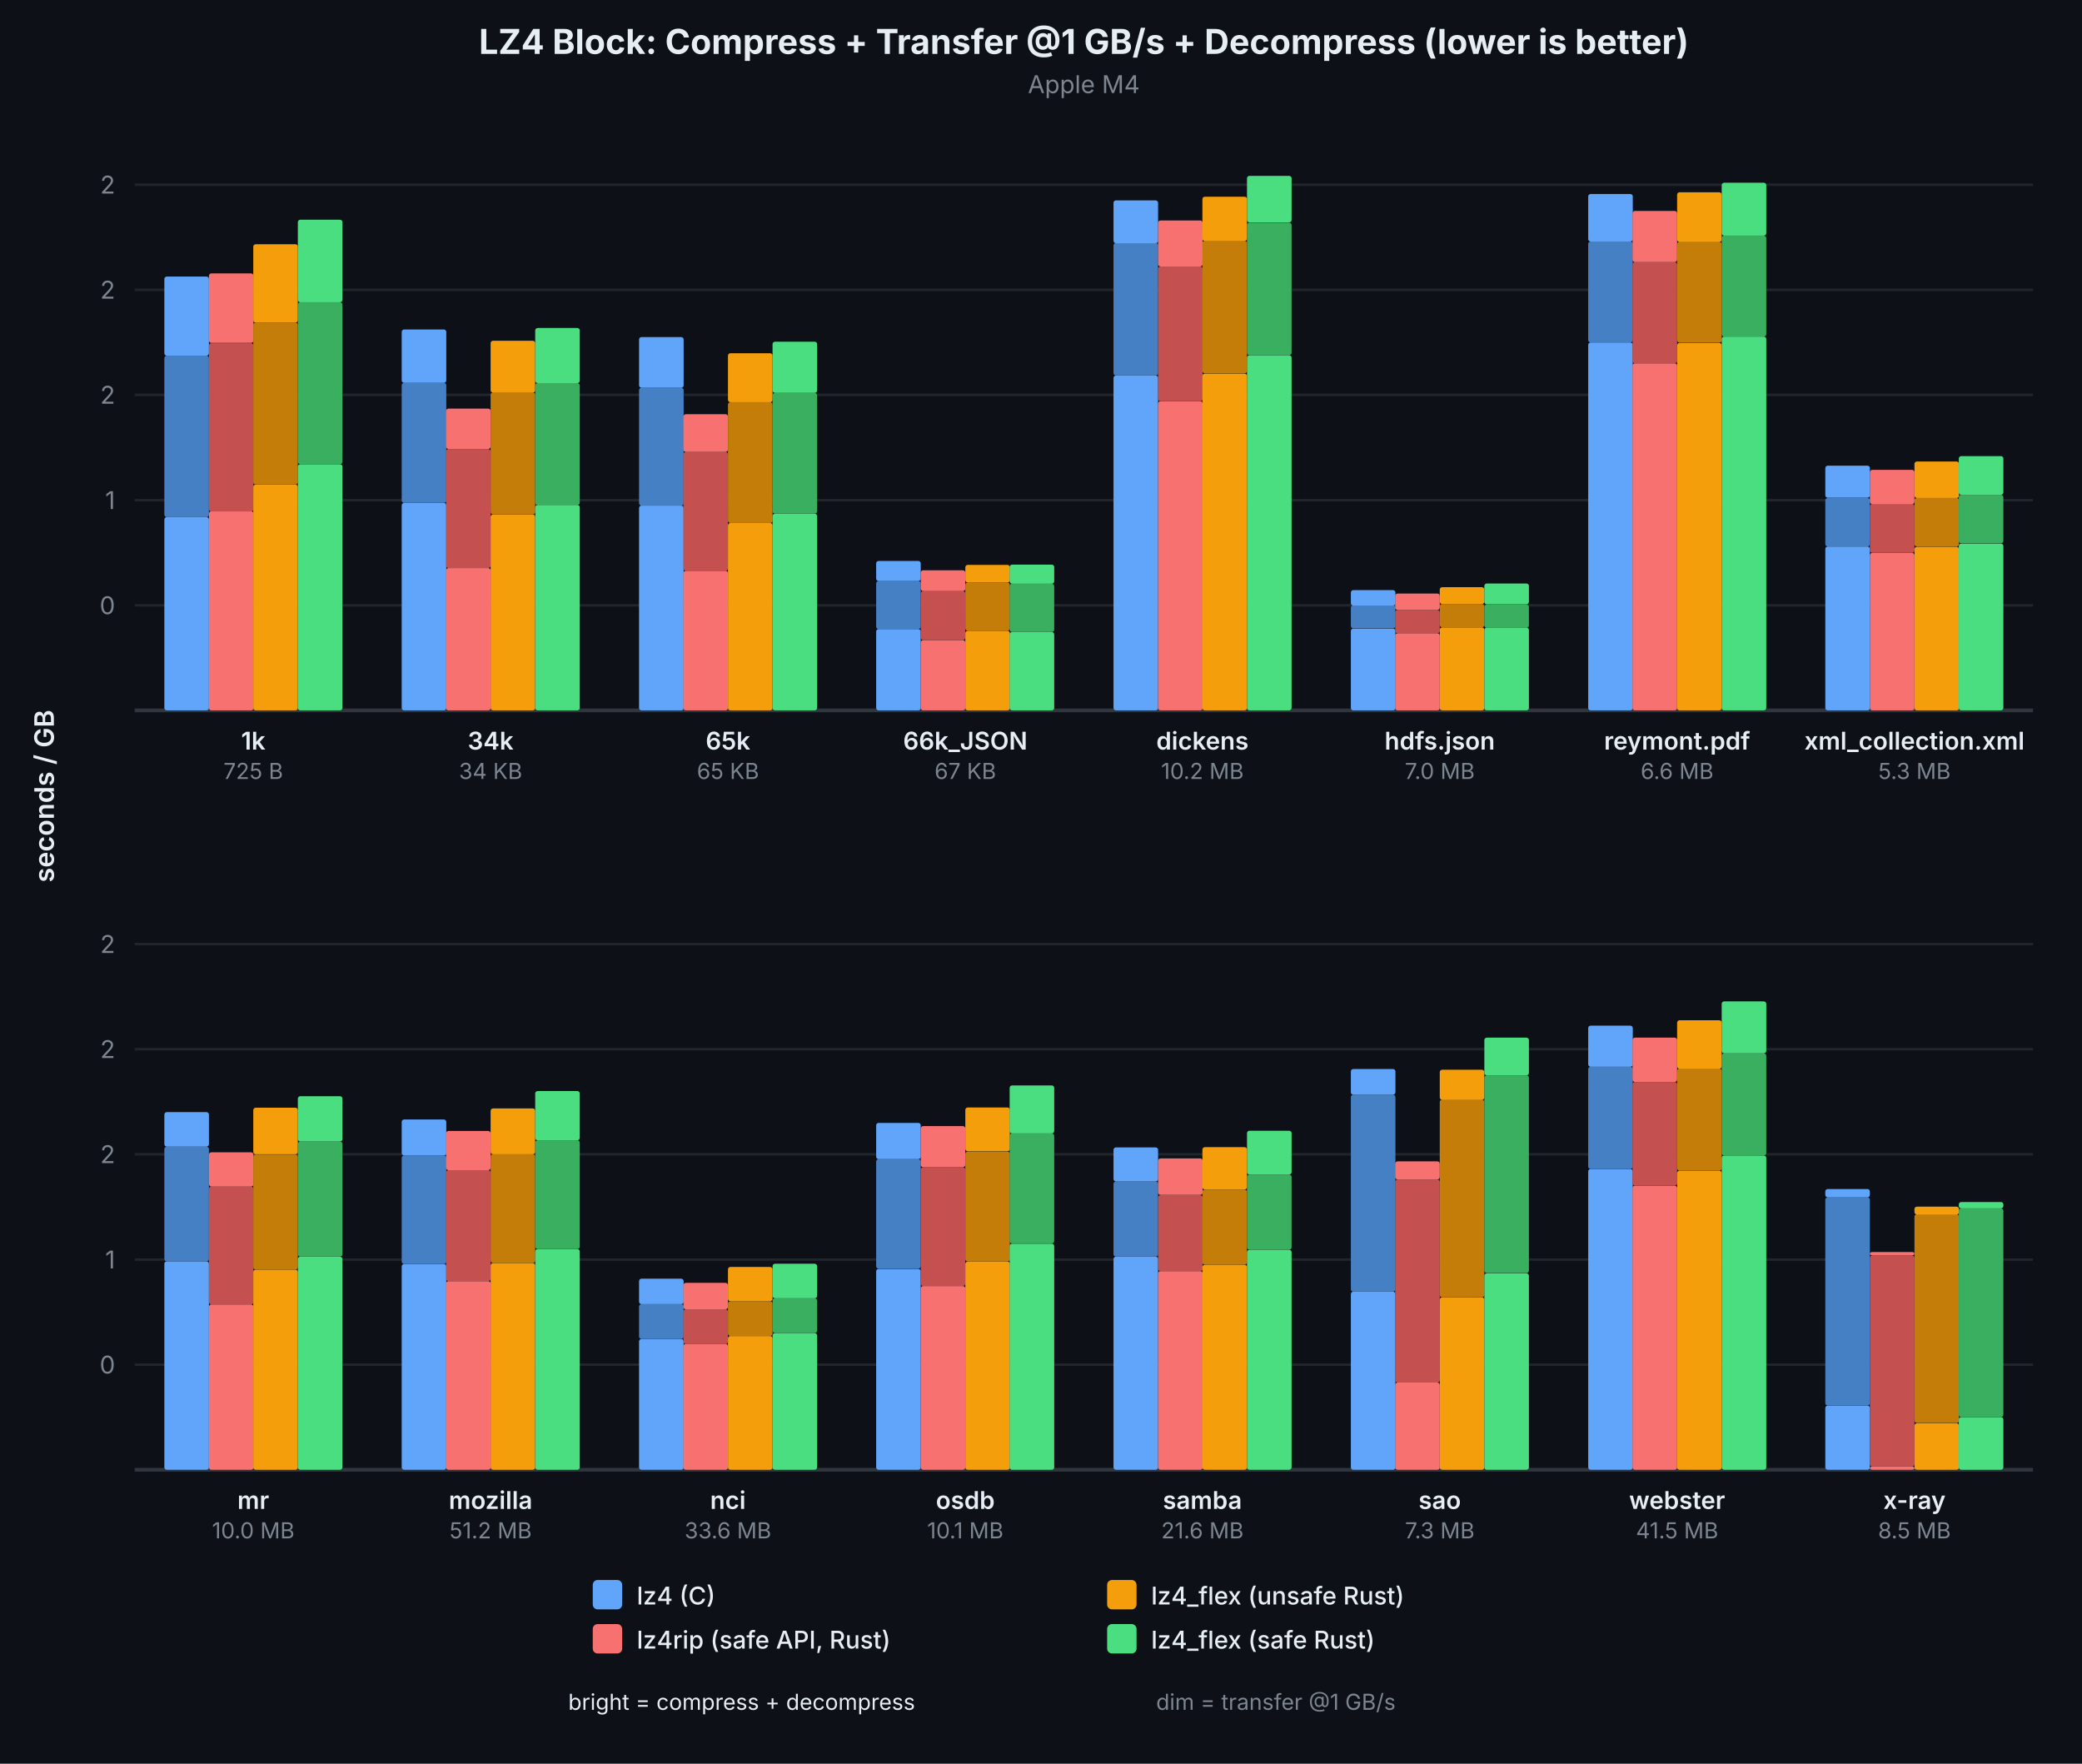
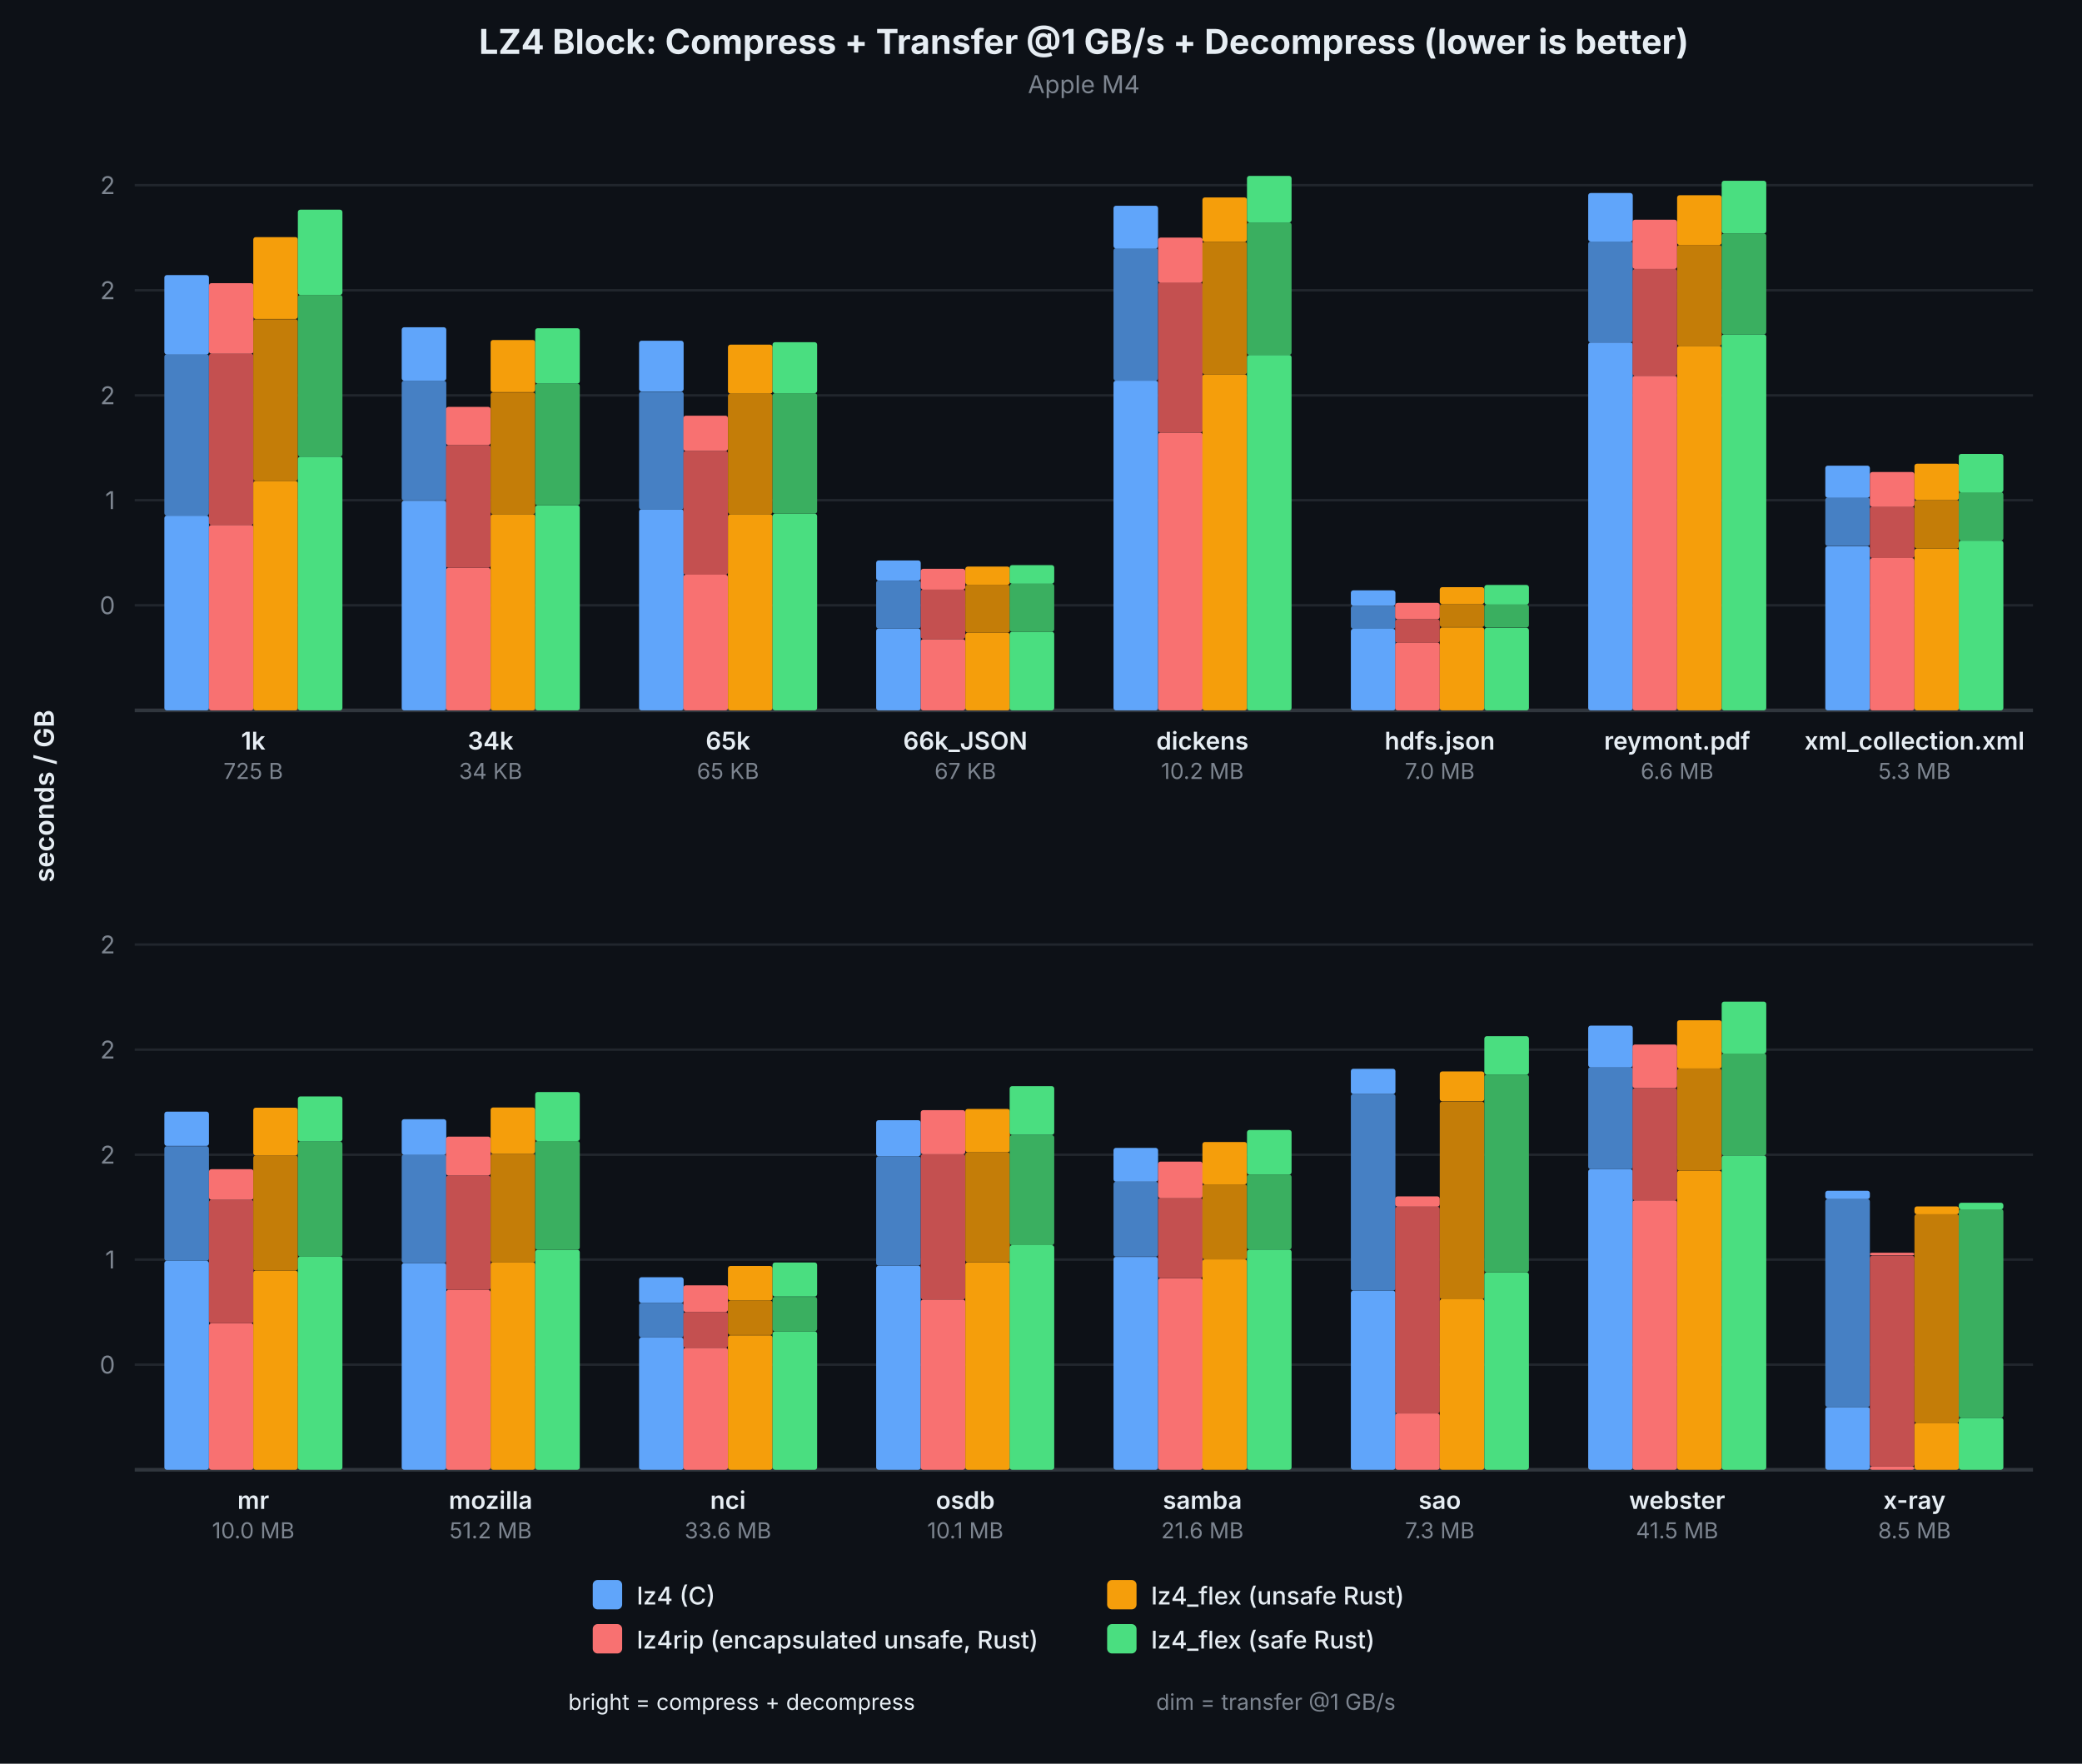
<svg xmlns="http://www.w3.org/2000/svg" viewBox="0 0 850 720" font-family="system-ui, -apple-system, sans-serif">
  <rect width="850" height="720" fill="#0d1117" />
  <text x="442.5" y="22" text-anchor="middle" fill="#e6edf3" font-size="14" font-weight="700">LZ4 Block: Compress + Transfer @1 GB/s + Decompress (lower is better)</text>
  <text x="442.5" y="38" text-anchor="middle" fill="#7d8590" font-size="10">Apple M4</text>
  <line x1="55" y1="247.1" x2="830" y2="247.1" stroke="#21262d" stroke-width="1" />
  <text x="47" y="247.1" text-anchor="end" dominant-baseline="middle" fill="#7d8590" font-size="10">0</text>
  <line x1="55" y1="204.2" x2="830" y2="204.2" stroke="#21262d" stroke-width="1" />
  <text x="47" y="204.2" text-anchor="end" dominant-baseline="middle" fill="#7d8590" font-size="10">1</text>
-   <line x1="55" y1="161.2" x2="830" y2="161.2" stroke="#21262d" stroke-width="1" />
-   <text x="47" y="161.2" text-anchor="end" dominant-baseline="middle" fill="#7d8590" font-size="10">2</text>
-   <line x1="55" y1="118.3" x2="830" y2="118.3" stroke="#21262d" stroke-width="1" />
-   <text x="47" y="118.3" text-anchor="end" dominant-baseline="middle" fill="#7d8590" font-size="10">2</text>
-   <line x1="55" y1="75.4" x2="830" y2="75.4" stroke="#21262d" stroke-width="1" />
-   <text x="47" y="75.4" text-anchor="end" dominant-baseline="middle" fill="#7d8590" font-size="10">2</text>
+   <line x1="55" y1="161.4" x2="830" y2="161.4" stroke="#21262d" stroke-width="1" />
+   <text x="47" y="161.4" text-anchor="end" dominant-baseline="middle" fill="#7d8590" font-size="10">2</text>
+   <line x1="55" y1="118.5" x2="830" y2="118.5" stroke="#21262d" stroke-width="1" />
+   <text x="47" y="118.5" text-anchor="end" dominant-baseline="middle" fill="#7d8590" font-size="10">2</text>
+   <line x1="55" y1="75.6" x2="830" y2="75.6" stroke="#21262d" stroke-width="1" />
+   <text x="47" y="75.6" text-anchor="end" dominant-baseline="middle" fill="#7d8590" font-size="10">2</text>
  <line x1="55" y1="290" x2="830" y2="290" stroke="#30363d" stroke-width="1.5" />
  <text x="22" y="325.0" text-anchor="middle" fill="#e6edf3" font-size="11" font-weight="600" transform="rotate(-90,22,325.0)">seconds / GB</text>
-   <rect x="67.1" y="211.1" width="18.2" height="78.9" fill="#60a5fa" rx="1" />
-   <rect x="67.1" y="145.2" width="18.2" height="65.9" fill="#4680c4" rx="1" />
-   <rect x="67.1" y="112.9" width="18.2" height="32.3" fill="#60a5fa" rx="1" />
-   <rect x="85.3" y="208.7" width="18.2" height="81.3" fill="#f87171" rx="1" />
-   <rect x="85.3" y="140.1" width="18.2" height="68.7" fill="#c45050" rx="1" />
-   <rect x="85.3" y="111.6" width="18.2" height="28.4" fill="#f87171" rx="1" />
-   <rect x="103.4" y="197.8" width="18.2" height="92.2" fill="#f59e0b" rx="1" />
-   <rect x="103.4" y="131.7" width="18.2" height="66.1" fill="#c47d08" rx="1" />
-   <rect x="103.4" y="99.7" width="18.2" height="32.0" fill="#f59e0b" rx="1" />
-   <rect x="121.6" y="189.5" width="18.2" height="100.5" fill="#4ade80" rx="1" />
-   <rect x="121.6" y="123.4" width="18.2" height="66.1" fill="#3aaf60" rx="1" />
-   <rect x="121.6" y="89.7" width="18.2" height="33.7" fill="#4ade80" rx="1" />
+   <rect x="67.1" y="210.5" width="18.2" height="79.5" fill="#60a5fa" rx="1" />
+   <rect x="67.1" y="144.6" width="18.2" height="65.9" fill="#4680c4" rx="1" />
+   <rect x="67.1" y="112.3" width="18.2" height="32.4" fill="#60a5fa" rx="1" />
+   <rect x="85.3" y="214.3" width="18.2" height="75.7" fill="#f87171" rx="1" />
+   <rect x="85.3" y="144.4" width="18.2" height="69.9" fill="#c45050" rx="1" />
+   <rect x="85.3" y="115.6" width="18.2" height="28.8" fill="#f87171" rx="1" />
+   <rect x="103.4" y="196.3" width="18.2" height="93.7" fill="#f59e0b" rx="1" />
+   <rect x="103.4" y="130.3" width="18.2" height="66.0" fill="#c47d08" rx="1" />
+   <rect x="103.4" y="96.8" width="18.2" height="33.4" fill="#f59e0b" rx="1" />
+   <rect x="121.6" y="186.4" width="18.2" height="103.6" fill="#4ade80" rx="1" />
+   <rect x="121.6" y="120.4" width="18.2" height="66.0" fill="#3aaf60" rx="1" />
+   <rect x="121.6" y="85.6" width="18.2" height="34.8" fill="#4ade80" rx="1" />
  <text x="103.4" y="306" text-anchor="middle" fill="#e6edf3" font-size="10" font-weight="600">1k</text>
  <text x="103.4" y="318" text-anchor="middle" fill="#7d8590" font-size="9">725 B</text>
-   <rect x="164.0" y="205.3" width="18.2" height="84.7" fill="#60a5fa" rx="1" />
-   <rect x="164.0" y="156.3" width="18.2" height="49.0" fill="#4680c4" rx="1" />
-   <rect x="164.0" y="134.5" width="18.2" height="21.8" fill="#60a5fa" rx="1" />
-   <rect x="182.1" y="231.9" width="18.2" height="58.1" fill="#f87171" rx="1" />
-   <rect x="182.1" y="183.3" width="18.2" height="48.6" fill="#c45050" rx="1" />
-   <rect x="182.1" y="166.8" width="18.2" height="16.5" fill="#f87171" rx="1" />
-   <rect x="200.3" y="210.0" width="18.2" height="80.0" fill="#f59e0b" rx="1" />
-   <rect x="200.3" y="160.2" width="18.2" height="49.8" fill="#c47d08" rx="1" />
-   <rect x="200.3" y="139.1" width="18.2" height="21.2" fill="#f59e0b" rx="1" />
-   <rect x="218.5" y="206.1" width="18.2" height="83.9" fill="#4ade80" rx="1" />
-   <rect x="218.5" y="156.4" width="18.2" height="49.8" fill="#3aaf60" rx="1" />
-   <rect x="218.5" y="133.9" width="18.2" height="22.5" fill="#4ade80" rx="1" />
+   <rect x="164.0" y="204.4" width="18.2" height="85.6" fill="#60a5fa" rx="1" />
+   <rect x="164.0" y="155.4" width="18.2" height="48.9" fill="#4680c4" rx="1" />
+   <rect x="164.0" y="133.6" width="18.2" height="21.8" fill="#60a5fa" rx="1" />
+   <rect x="182.1" y="231.8" width="18.2" height="58.2" fill="#f87171" rx="1" />
+   <rect x="182.1" y="181.7" width="18.2" height="50.1" fill="#c45050" rx="1" />
+   <rect x="182.1" y="166.1" width="18.2" height="15.6" fill="#f87171" rx="1" />
+   <rect x="200.3" y="209.9" width="18.2" height="80.1" fill="#f59e0b" rx="1" />
+   <rect x="200.3" y="160.2" width="18.2" height="49.7" fill="#c47d08" rx="1" />
+   <rect x="200.3" y="138.8" width="18.2" height="21.3" fill="#f59e0b" rx="1" />
+   <rect x="218.5" y="206.3" width="18.2" height="83.7" fill="#4ade80" rx="1" />
+   <rect x="218.5" y="156.6" width="18.2" height="49.7" fill="#3aaf60" rx="1" />
+   <rect x="218.5" y="134.0" width="18.2" height="22.6" fill="#4ade80" rx="1" />
  <text x="200.3" y="306" text-anchor="middle" fill="#e6edf3" font-size="10" font-weight="600">34k</text>
  <text x="200.3" y="318" text-anchor="middle" fill="#7d8590" font-size="9">34 KB</text>
-   <rect x="260.9" y="206.4" width="18.2" height="83.6" fill="#60a5fa" rx="1" />
-   <rect x="260.9" y="158.3" width="18.2" height="48.1" fill="#4680c4" rx="1" />
-   <rect x="260.9" y="137.6" width="18.2" height="20.7" fill="#60a5fa" rx="1" />
-   <rect x="279.0" y="233.0" width="18.2" height="57.0" fill="#f87171" rx="1" />
-   <rect x="279.0" y="184.5" width="18.2" height="48.5" fill="#c45050" rx="1" />
-   <rect x="279.0" y="169.1" width="18.2" height="15.4" fill="#f87171" rx="1" />
-   <rect x="297.2" y="213.5" width="18.2" height="76.5" fill="#f59e0b" rx="1" />
-   <rect x="297.2" y="164.2" width="18.2" height="49.3" fill="#c47d08" rx="1" />
-   <rect x="297.2" y="144.2" width="18.2" height="20.0" fill="#f59e0b" rx="1" />
+   <rect x="260.9" y="207.9" width="18.2" height="82.1" fill="#60a5fa" rx="1" />
+   <rect x="260.9" y="159.9" width="18.2" height="48.1" fill="#4680c4" rx="1" />
+   <rect x="260.9" y="139.1" width="18.2" height="20.7" fill="#60a5fa" rx="1" />
+   <rect x="279.0" y="234.6" width="18.2" height="55.4" fill="#f87171" rx="1" />
+   <rect x="279.0" y="184.1" width="18.2" height="50.5" fill="#c45050" rx="1" />
+   <rect x="279.0" y="169.7" width="18.2" height="14.4" fill="#f87171" rx="1" />
+   <rect x="297.2" y="209.9" width="18.2" height="80.1" fill="#f59e0b" rx="1" />
+   <rect x="297.2" y="160.7" width="18.2" height="49.2" fill="#c47d08" rx="1" />
+   <rect x="297.2" y="140.7" width="18.2" height="20.0" fill="#f59e0b" rx="1" />
  <rect x="315.4" y="209.7" width="18.2" height="80.3" fill="#4ade80" rx="1" />
-   <rect x="315.4" y="160.4" width="18.2" height="49.3" fill="#3aaf60" rx="1" />
-   <rect x="315.4" y="139.5" width="18.2" height="20.9" fill="#4ade80" rx="1" />
+   <rect x="315.4" y="160.5" width="18.2" height="49.2" fill="#3aaf60" rx="1" />
+   <rect x="315.4" y="139.7" width="18.2" height="20.8" fill="#4ade80" rx="1" />
  <text x="297.2" y="306" text-anchor="middle" fill="#e6edf3" font-size="10" font-weight="600">65k</text>
  <text x="297.2" y="318" text-anchor="middle" fill="#7d8590" font-size="9">65 KB</text>
-   <rect x="357.7" y="256.8" width="18.2" height="33.2" fill="#60a5fa" rx="1" />
-   <rect x="357.7" y="237.2" width="18.2" height="19.6" fill="#4680c4" rx="1" />
-   <rect x="357.7" y="229.0" width="18.2" height="8.2" fill="#60a5fa" rx="1" />
-   <rect x="375.9" y="261.3" width="18.2" height="28.7" fill="#f87171" rx="1" />
-   <rect x="375.9" y="241.3" width="18.2" height="20.0" fill="#c45050" rx="1" />
-   <rect x="375.9" y="232.8" width="18.2" height="8.5" fill="#f87171" rx="1" />
-   <rect x="394.1" y="257.5" width="18.2" height="32.5" fill="#f59e0b" rx="1" />
-   <rect x="394.1" y="237.8" width="18.2" height="19.7" fill="#c47d08" rx="1" />
-   <rect x="394.1" y="230.6" width="18.2" height="7.2" fill="#f59e0b" rx="1" />
-   <rect x="412.2" y="258.0" width="18.2" height="32.0" fill="#4ade80" rx="1" />
-   <rect x="412.2" y="238.3" width="18.2" height="19.7" fill="#3aaf60" rx="1" />
-   <rect x="412.2" y="230.5" width="18.2" height="7.8" fill="#4ade80" rx="1" />
+   <rect x="357.7" y="256.6" width="18.2" height="33.4" fill="#60a5fa" rx="1" />
+   <rect x="357.7" y="237.0" width="18.2" height="19.6" fill="#4680c4" rx="1" />
+   <rect x="357.7" y="228.8" width="18.2" height="8.2" fill="#60a5fa" rx="1" />
+   <rect x="375.9" y="260.9" width="18.2" height="29.1" fill="#f87171" rx="1" />
+   <rect x="375.9" y="240.6" width="18.2" height="20.2" fill="#c45050" rx="1" />
+   <rect x="375.9" y="232.2" width="18.2" height="8.5" fill="#f87171" rx="1" />
+   <rect x="394.1" y="258.3" width="18.2" height="31.7" fill="#f59e0b" rx="1" />
+   <rect x="394.1" y="238.7" width="18.2" height="19.6" fill="#c47d08" rx="1" />
+   <rect x="394.1" y="231.3" width="18.2" height="7.4" fill="#f59e0b" rx="1" />
+   <rect x="412.2" y="257.9" width="18.2" height="32.1" fill="#4ade80" rx="1" />
+   <rect x="412.2" y="238.3" width="18.2" height="19.6" fill="#3aaf60" rx="1" />
+   <rect x="412.2" y="230.7" width="18.2" height="7.6" fill="#4ade80" rx="1" />
  <text x="394.1" y="306" text-anchor="middle" fill="#e6edf3" font-size="10" font-weight="600">66k_JSON</text>
  <text x="394.1" y="318" text-anchor="middle" fill="#7d8590" font-size="9">67 KB</text>
-   <rect x="454.6" y="153.3" width="18.2" height="136.7" fill="#60a5fa" rx="1" />
-   <rect x="454.6" y="99.2" width="18.2" height="54.1" fill="#4680c4" rx="1" />
-   <rect x="454.6" y="81.8" width="18.2" height="17.5" fill="#60a5fa" rx="1" />
-   <rect x="472.8" y="163.8" width="18.2" height="126.2" fill="#f87171" rx="1" />
-   <rect x="472.8" y="108.8" width="18.2" height="55.0" fill="#c45050" rx="1" />
-   <rect x="472.8" y="90.0" width="18.2" height="18.8" fill="#f87171" rx="1" />
-   <rect x="490.9" y="152.5" width="18.2" height="137.5" fill="#f59e0b" rx="1" />
-   <rect x="490.9" y="98.3" width="18.2" height="54.1" fill="#c47d08" rx="1" />
-   <rect x="490.9" y="80.3" width="18.2" height="18.1" fill="#f59e0b" rx="1" />
-   <rect x="509.1" y="145.0" width="18.2" height="145.0" fill="#4ade80" rx="1" />
-   <rect x="509.1" y="90.9" width="18.2" height="54.1" fill="#3aaf60" rx="1" />
+   <rect x="454.6" y="155.4" width="18.2" height="134.6" fill="#60a5fa" rx="1" />
+   <rect x="454.6" y="101.3" width="18.2" height="54.1" fill="#4680c4" rx="1" />
+   <rect x="454.6" y="84.0" width="18.2" height="17.4" fill="#60a5fa" rx="1" />
+   <rect x="472.8" y="176.6" width="18.2" height="113.4" fill="#f87171" rx="1" />
+   <rect x="472.8" y="115.3" width="18.2" height="61.3" fill="#c45050" rx="1" />
+   <rect x="472.8" y="97.0" width="18.2" height="18.4" fill="#f87171" rx="1" />
+   <rect x="490.9" y="152.8" width="18.2" height="137.2" fill="#f59e0b" rx="1" />
+   <rect x="490.9" y="98.7" width="18.2" height="54.1" fill="#c47d08" rx="1" />
+   <rect x="490.9" y="80.6" width="18.2" height="18.1" fill="#f59e0b" rx="1" />
+   <rect x="509.1" y="144.9" width="18.2" height="145.1" fill="#4ade80" rx="1" />
+   <rect x="509.1" y="90.8" width="18.2" height="54.1" fill="#3aaf60" rx="1" />
  <rect x="509.1" y="71.8" width="18.2" height="19.0" fill="#4ade80" rx="1" />
  <text x="490.9" y="306" text-anchor="middle" fill="#e6edf3" font-size="10" font-weight="600">dickens</text>
  <text x="490.9" y="318" text-anchor="middle" fill="#7d8590" font-size="9">10.2 MB</text>
-   <rect x="551.5" y="256.6" width="18.2" height="33.4" fill="#60a5fa" rx="1" />
-   <rect x="551.5" y="247.1" width="18.2" height="9.4" fill="#4680c4" rx="1" />
-   <rect x="551.5" y="240.9" width="18.2" height="6.3" fill="#60a5fa" rx="1" />
-   <rect x="569.6" y="258.5" width="18.2" height="31.5" fill="#f87171" rx="1" />
-   <rect x="569.6" y="249.0" width="18.2" height="9.5" fill="#c45050" rx="1" />
-   <rect x="569.6" y="242.3" width="18.2" height="6.7" fill="#f87171" rx="1" />
+   <rect x="551.5" y="256.7" width="18.2" height="33.3" fill="#60a5fa" rx="1" />
+   <rect x="551.5" y="247.3" width="18.2" height="9.4" fill="#4680c4" rx="1" />
+   <rect x="551.5" y="241.0" width="18.2" height="6.3" fill="#60a5fa" rx="1" />
+   <rect x="569.6" y="262.3" width="18.2" height="27.7" fill="#f87171" rx="1" />
+   <rect x="569.6" y="252.8" width="18.2" height="9.6" fill="#c45050" rx="1" />
+   <rect x="569.6" y="246.1" width="18.2" height="6.7" fill="#f87171" rx="1" />
  <rect x="587.8" y="256.1" width="18.2" height="33.9" fill="#f59e0b" rx="1" />
-   <rect x="587.8" y="246.6" width="18.2" height="9.5" fill="#c47d08" rx="1" />
+   <rect x="587.8" y="246.6" width="18.2" height="9.4" fill="#c47d08" rx="1" />
  <rect x="587.8" y="239.7" width="18.2" height="6.9" fill="#f59e0b" rx="1" />
-   <rect x="606.0" y="256.2" width="18.2" height="33.8" fill="#4ade80" rx="1" />
-   <rect x="606.0" y="246.8" width="18.2" height="9.5" fill="#3aaf60" rx="1" />
-   <rect x="606.0" y="238.2" width="18.2" height="8.5" fill="#4ade80" rx="1" />
+   <rect x="606.0" y="256.3" width="18.2" height="33.7" fill="#4ade80" rx="1" />
+   <rect x="606.0" y="246.8" width="18.2" height="9.4" fill="#3aaf60" rx="1" />
+   <rect x="606.0" y="238.8" width="18.2" height="8.0" fill="#4ade80" rx="1" />
  <text x="587.8" y="306" text-anchor="middle" fill="#e6edf3" font-size="10" font-weight="600">hdfs.json</text>
  <text x="587.8" y="318" text-anchor="middle" fill="#7d8590" font-size="9">7.0 MB</text>
  <rect x="648.4" y="139.8" width="18.2" height="150.2" fill="#60a5fa" rx="1" />
  <rect x="648.4" y="98.6" width="18.2" height="41.2" fill="#4680c4" rx="1" />
-   <rect x="648.4" y="79.2" width="18.2" height="19.4" fill="#60a5fa" rx="1" />
-   <rect x="666.5" y="148.3" width="18.2" height="141.7" fill="#f87171" rx="1" />
-   <rect x="666.5" y="107.0" width="18.2" height="41.3" fill="#c45050" rx="1" />
-   <rect x="666.5" y="86.1" width="18.2" height="20.9" fill="#f87171" rx="1" />
-   <rect x="684.7" y="140.0" width="18.2" height="150.0" fill="#f59e0b" rx="1" />
-   <rect x="684.7" y="98.7" width="18.2" height="41.2" fill="#c47d08" rx="1" />
-   <rect x="684.7" y="78.5" width="18.2" height="20.3" fill="#f59e0b" rx="1" />
-   <rect x="702.9" y="137.4" width="18.2" height="152.6" fill="#4ade80" rx="1" />
-   <rect x="702.9" y="96.2" width="18.2" height="41.2" fill="#3aaf60" rx="1" />
-   <rect x="702.9" y="74.6" width="18.2" height="21.6" fill="#4ade80" rx="1" />
+   <rect x="648.4" y="78.8" width="18.2" height="19.8" fill="#60a5fa" rx="1" />
+   <rect x="666.5" y="153.4" width="18.2" height="136.6" fill="#f87171" rx="1" />
+   <rect x="666.5" y="109.8" width="18.2" height="43.6" fill="#c45050" rx="1" />
+   <rect x="666.5" y="89.7" width="18.2" height="20.1" fill="#f87171" rx="1" />
+   <rect x="684.7" y="141.2" width="18.2" height="148.8" fill="#f59e0b" rx="1" />
+   <rect x="684.7" y="100.0" width="18.2" height="41.2" fill="#c47d08" rx="1" />
+   <rect x="684.7" y="79.7" width="18.2" height="20.3" fill="#f59e0b" rx="1" />
+   <rect x="702.9" y="136.5" width="18.2" height="153.5" fill="#4ade80" rx="1" />
+   <rect x="702.9" y="95.3" width="18.2" height="41.2" fill="#3aaf60" rx="1" />
+   <rect x="702.9" y="73.8" width="18.2" height="21.5" fill="#4ade80" rx="1" />
  <text x="684.7" y="306" text-anchor="middle" fill="#e6edf3" font-size="10" font-weight="600">reymont.pdf</text>
  <text x="684.7" y="318" text-anchor="middle" fill="#7d8590" font-size="9">6.6 MB</text>
-   <rect x="745.2" y="223.1" width="18.2" height="66.9" fill="#60a5fa" rx="1" />
-   <rect x="745.2" y="203.3" width="18.2" height="19.8" fill="#4680c4" rx="1" />
+   <rect x="745.2" y="223.0" width="18.2" height="67.0" fill="#60a5fa" rx="1" />
+   <rect x="745.2" y="203.1" width="18.2" height="19.8" fill="#4680c4" rx="1" />
  <rect x="745.2" y="190.1" width="18.2" height="13.1" fill="#60a5fa" rx="1" />
-   <rect x="763.4" y="225.7" width="18.2" height="64.3" fill="#f87171" rx="1" />
-   <rect x="763.4" y="205.7" width="18.2" height="20.0" fill="#c45050" rx="1" />
-   <rect x="763.4" y="191.8" width="18.2" height="14.0" fill="#f87171" rx="1" />
-   <rect x="781.6" y="223.2" width="18.2" height="66.8" fill="#f59e0b" rx="1" />
-   <rect x="781.6" y="203.3" width="18.2" height="19.8" fill="#c47d08" rx="1" />
-   <rect x="781.6" y="188.4" width="18.2" height="14.9" fill="#f59e0b" rx="1" />
-   <rect x="799.7" y="221.9" width="18.2" height="68.1" fill="#4ade80" rx="1" />
-   <rect x="799.7" y="202.0" width="18.2" height="19.8" fill="#3aaf60" rx="1" />
-   <rect x="799.7" y="186.2" width="18.2" height="15.8" fill="#4ade80" rx="1" />
+   <rect x="763.4" y="227.8" width="18.2" height="62.2" fill="#f87171" rx="1" />
+   <rect x="763.4" y="206.8" width="18.2" height="21.0" fill="#c45050" rx="1" />
+   <rect x="763.4" y="192.7" width="18.2" height="14.2" fill="#f87171" rx="1" />
+   <rect x="781.6" y="223.9" width="18.2" height="66.1" fill="#f59e0b" rx="1" />
+   <rect x="781.6" y="204.1" width="18.2" height="19.8" fill="#c47d08" rx="1" />
+   <rect x="781.6" y="189.3" width="18.2" height="14.8" fill="#f59e0b" rx="1" />
+   <rect x="799.7" y="220.7" width="18.2" height="69.3" fill="#4ade80" rx="1" />
+   <rect x="799.7" y="200.9" width="18.2" height="19.8" fill="#3aaf60" rx="1" />
+   <rect x="799.7" y="185.3" width="18.2" height="15.7" fill="#4ade80" rx="1" />
  <text x="781.6" y="306" text-anchor="middle" fill="#e6edf3" font-size="10" font-weight="600">xml_collection.xml</text>
  <text x="781.6" y="318" text-anchor="middle" fill="#7d8590" font-size="9">5.3 MB</text>
  <line x1="55" y1="557.1" x2="830" y2="557.1" stroke="#21262d" stroke-width="1" />
  <text x="47" y="557.1" text-anchor="end" dominant-baseline="middle" fill="#7d8590" font-size="10">0</text>
  <line x1="55" y1="514.2" x2="830" y2="514.2" stroke="#21262d" stroke-width="1" />
  <text x="47" y="514.2" text-anchor="end" dominant-baseline="middle" fill="#7d8590" font-size="10">1</text>
-   <line x1="55" y1="471.2" x2="830" y2="471.2" stroke="#21262d" stroke-width="1" />
-   <text x="47" y="471.2" text-anchor="end" dominant-baseline="middle" fill="#7d8590" font-size="10">2</text>
-   <line x1="55" y1="428.3" x2="830" y2="428.3" stroke="#21262d" stroke-width="1" />
-   <text x="47" y="428.3" text-anchor="end" dominant-baseline="middle" fill="#7d8590" font-size="10">2</text>
-   <line x1="55" y1="385.4" x2="830" y2="385.4" stroke="#21262d" stroke-width="1" />
-   <text x="47" y="385.4" text-anchor="end" dominant-baseline="middle" fill="#7d8590" font-size="10">2</text>
+   <line x1="55" y1="471.4" x2="830" y2="471.4" stroke="#21262d" stroke-width="1" />
+   <text x="47" y="471.4" text-anchor="end" dominant-baseline="middle" fill="#7d8590" font-size="10">2</text>
+   <line x1="55" y1="428.5" x2="830" y2="428.5" stroke="#21262d" stroke-width="1" />
+   <text x="47" y="428.5" text-anchor="end" dominant-baseline="middle" fill="#7d8590" font-size="10">2</text>
+   <line x1="55" y1="385.6" x2="830" y2="385.6" stroke="#21262d" stroke-width="1" />
+   <text x="47" y="385.6" text-anchor="end" dominant-baseline="middle" fill="#7d8590" font-size="10">2</text>
  <line x1="55" y1="600" x2="830" y2="600" stroke="#30363d" stroke-width="1.5" />
-   <rect x="67.1" y="514.9" width="18.2" height="85.1" fill="#60a5fa" rx="1" />
-   <rect x="67.1" y="468.1" width="18.2" height="46.8" fill="#4680c4" rx="1" />
-   <rect x="67.1" y="454.0" width="18.2" height="14.1" fill="#60a5fa" rx="1" />
-   <rect x="85.3" y="532.5" width="18.2" height="67.5" fill="#f87171" rx="1" />
-   <rect x="85.3" y="484.4" width="18.2" height="48.1" fill="#c45050" rx="1" />
-   <rect x="85.3" y="470.4" width="18.2" height="14.0" fill="#f87171" rx="1" />
-   <rect x="103.4" y="518.3" width="18.2" height="81.7" fill="#f59e0b" rx="1" />
-   <rect x="103.4" y="471.3" width="18.2" height="47.0" fill="#c47d08" rx="1" />
-   <rect x="103.4" y="452.2" width="18.2" height="19.0" fill="#f59e0b" rx="1" />
-   <rect x="121.6" y="513.0" width="18.2" height="87.0" fill="#4ade80" rx="1" />
+   <rect x="67.1" y="514.7" width="18.2" height="85.3" fill="#60a5fa" rx="1" />
+   <rect x="67.1" y="467.9" width="18.2" height="46.8" fill="#4680c4" rx="1" />
+   <rect x="67.1" y="453.8" width="18.2" height="14.0" fill="#60a5fa" rx="1" />
+   <rect x="85.3" y="540.2" width="18.2" height="59.8" fill="#f87171" rx="1" />
+   <rect x="85.3" y="489.8" width="18.2" height="50.4" fill="#c45050" rx="1" />
+   <rect x="85.3" y="477.3" width="18.2" height="12.5" fill="#f87171" rx="1" />
+   <rect x="103.4" y="518.7" width="18.2" height="81.3" fill="#f59e0b" rx="1" />
+   <rect x="103.4" y="471.7" width="18.2" height="47.0" fill="#c47d08" rx="1" />
+   <rect x="103.4" y="452.2" width="18.2" height="19.5" fill="#f59e0b" rx="1" />
+   <rect x="121.6" y="512.9" width="18.2" height="87.1" fill="#4ade80" rx="1" />
  <rect x="121.6" y="466.0" width="18.2" height="47.0" fill="#3aaf60" rx="1" />
-   <rect x="121.6" y="447.5" width="18.2" height="18.5" fill="#4ade80" rx="1" />
+   <rect x="121.6" y="447.6" width="18.2" height="18.4" fill="#4ade80" rx="1" />
  <text x="103.4" y="616" text-anchor="middle" fill="#e6edf3" font-size="10" font-weight="600">mr</text>
  <text x="103.4" y="628" text-anchor="middle" fill="#7d8590" font-size="9">10.0 MB</text>
-   <rect x="164.0" y="516.0" width="18.2" height="84.0" fill="#60a5fa" rx="1" />
-   <rect x="164.0" y="471.7" width="18.2" height="44.3" fill="#4680c4" rx="1" />
-   <rect x="164.0" y="457.0" width="18.2" height="14.7" fill="#60a5fa" rx="1" />
-   <rect x="182.1" y="523.0" width="18.2" height="77.0" fill="#f87171" rx="1" />
-   <rect x="182.1" y="477.7" width="18.2" height="45.3" fill="#c45050" rx="1" />
-   <rect x="182.1" y="461.7" width="18.2" height="16.0" fill="#f87171" rx="1" />
-   <rect x="200.3" y="515.6" width="18.2" height="84.4" fill="#f59e0b" rx="1" />
-   <rect x="200.3" y="471.2" width="18.2" height="44.4" fill="#c47d08" rx="1" />
-   <rect x="200.3" y="452.5" width="18.2" height="18.7" fill="#f59e0b" rx="1" />
-   <rect x="218.5" y="509.9" width="18.2" height="90.1" fill="#4ade80" rx="1" />
-   <rect x="218.5" y="465.5" width="18.2" height="44.4" fill="#3aaf60" rx="1" />
-   <rect x="218.5" y="445.4" width="18.2" height="20.1" fill="#4ade80" rx="1" />
+   <rect x="164.0" y="515.6" width="18.2" height="84.4" fill="#60a5fa" rx="1" />
+   <rect x="164.0" y="471.3" width="18.2" height="44.3" fill="#4680c4" rx="1" />
+   <rect x="164.0" y="456.9" width="18.2" height="14.5" fill="#60a5fa" rx="1" />
+   <rect x="182.1" y="526.6" width="18.2" height="73.4" fill="#f87171" rx="1" />
+   <rect x="182.1" y="479.9" width="18.2" height="46.7" fill="#c45050" rx="1" />
+   <rect x="182.1" y="464.0" width="18.2" height="15.9" fill="#f87171" rx="1" />
+   <rect x="200.3" y="515.3" width="18.2" height="84.7" fill="#f59e0b" rx="1" />
+   <rect x="200.3" y="471.0" width="18.2" height="44.4" fill="#c47d08" rx="1" />
+   <rect x="200.3" y="452.1" width="18.2" height="18.9" fill="#f59e0b" rx="1" />
+   <rect x="218.5" y="510.2" width="18.2" height="89.8" fill="#4ade80" rx="1" />
+   <rect x="218.5" y="465.8" width="18.2" height="44.4" fill="#3aaf60" rx="1" />
+   <rect x="218.5" y="445.8" width="18.2" height="20.0" fill="#4ade80" rx="1" />
  <text x="200.3" y="616" text-anchor="middle" fill="#e6edf3" font-size="10" font-weight="600">mozilla</text>
  <text x="200.3" y="628" text-anchor="middle" fill="#7d8590" font-size="9">51.2 MB</text>
-   <rect x="260.9" y="546.6" width="18.2" height="53.4" fill="#60a5fa" rx="1" />
-   <rect x="260.9" y="532.4" width="18.2" height="14.2" fill="#4680c4" rx="1" />
-   <rect x="260.9" y="522.0" width="18.2" height="10.4" fill="#60a5fa" rx="1" />
-   <rect x="279.0" y="548.6" width="18.2" height="51.4" fill="#f87171" rx="1" />
-   <rect x="279.0" y="534.5" width="18.2" height="14.2" fill="#c45050" rx="1" />
-   <rect x="279.0" y="523.7" width="18.2" height="10.8" fill="#f87171" rx="1" />
-   <rect x="297.2" y="545.4" width="18.2" height="54.6" fill="#f59e0b" rx="1" />
-   <rect x="297.2" y="531.2" width="18.2" height="14.2" fill="#c47d08" rx="1" />
-   <rect x="297.2" y="517.2" width="18.2" height="14.0" fill="#f59e0b" rx="1" />
-   <rect x="315.4" y="544.2" width="18.2" height="55.8" fill="#4ade80" rx="1" />
-   <rect x="315.4" y="530.0" width="18.2" height="14.2" fill="#3aaf60" rx="1" />
-   <rect x="315.4" y="515.9" width="18.2" height="14.1" fill="#4ade80" rx="1" />
+   <rect x="260.9" y="546.0" width="18.2" height="54.0" fill="#60a5fa" rx="1" />
+   <rect x="260.9" y="531.9" width="18.2" height="14.1" fill="#4680c4" rx="1" />
+   <rect x="260.9" y="521.4" width="18.2" height="10.5" fill="#60a5fa" rx="1" />
+   <rect x="279.0" y="550.2" width="18.2" height="49.8" fill="#f87171" rx="1" />
+   <rect x="279.0" y="535.6" width="18.2" height="14.6" fill="#c45050" rx="1" />
+   <rect x="279.0" y="524.7" width="18.2" height="10.9" fill="#f87171" rx="1" />
+   <rect x="297.2" y="545.1" width="18.2" height="54.9" fill="#f59e0b" rx="1" />
+   <rect x="297.2" y="530.9" width="18.2" height="14.1" fill="#c47d08" rx="1" />
+   <rect x="297.2" y="516.8" width="18.2" height="14.1" fill="#f59e0b" rx="1" />
+   <rect x="315.4" y="543.5" width="18.2" height="56.5" fill="#4ade80" rx="1" />
+   <rect x="315.4" y="529.4" width="18.2" height="14.1" fill="#3aaf60" rx="1" />
+   <rect x="315.4" y="515.4" width="18.2" height="13.9" fill="#4ade80" rx="1" />
  <text x="297.2" y="616" text-anchor="middle" fill="#e6edf3" font-size="10" font-weight="600">nci</text>
  <text x="297.2" y="628" text-anchor="middle" fill="#7d8590" font-size="9">33.6 MB</text>
-   <rect x="357.7" y="518.0" width="18.2" height="82.0" fill="#60a5fa" rx="1" />
-   <rect x="357.7" y="473.2" width="18.2" height="44.7" fill="#4680c4" rx="1" />
-   <rect x="357.7" y="458.4" width="18.2" height="14.8" fill="#60a5fa" rx="1" />
-   <rect x="375.9" y="525.0" width="18.2" height="75.0" fill="#f87171" rx="1" />
-   <rect x="375.9" y="476.5" width="18.2" height="48.5" fill="#c45050" rx="1" />
-   <rect x="375.9" y="459.7" width="18.2" height="16.8" fill="#f87171" rx="1" />
-   <rect x="394.1" y="515.0" width="18.2" height="85.0" fill="#f59e0b" rx="1" />
-   <rect x="394.1" y="470.1" width="18.2" height="44.9" fill="#c47d08" rx="1" />
-   <rect x="394.1" y="452.1" width="18.2" height="17.9" fill="#f59e0b" rx="1" />
-   <rect x="412.2" y="507.7" width="18.2" height="92.3" fill="#4ade80" rx="1" />
-   <rect x="412.2" y="462.7" width="18.2" height="44.9" fill="#3aaf60" rx="1" />
-   <rect x="412.2" y="443.1" width="18.2" height="19.6" fill="#4ade80" rx="1" />
+   <rect x="357.7" y="516.7" width="18.2" height="83.3" fill="#60a5fa" rx="1" />
+   <rect x="357.7" y="472.0" width="18.2" height="44.7" fill="#4680c4" rx="1" />
+   <rect x="357.7" y="457.3" width="18.2" height="14.7" fill="#60a5fa" rx="1" />
+   <rect x="375.9" y="530.5" width="18.2" height="69.5" fill="#f87171" rx="1" />
+   <rect x="375.9" y="471.2" width="18.2" height="59.3" fill="#c45050" rx="1" />
+   <rect x="375.9" y="453.2" width="18.2" height="18.0" fill="#f87171" rx="1" />
+   <rect x="394.1" y="515.3" width="18.2" height="84.7" fill="#f59e0b" rx="1" />
+   <rect x="394.1" y="470.4" width="18.2" height="44.9" fill="#c47d08" rx="1" />
+   <rect x="394.1" y="452.7" width="18.2" height="17.7" fill="#f59e0b" rx="1" />
+   <rect x="412.2" y="508.3" width="18.2" height="91.7" fill="#4ade80" rx="1" />
+   <rect x="412.2" y="463.4" width="18.2" height="44.9" fill="#3aaf60" rx="1" />
+   <rect x="412.2" y="443.4" width="18.2" height="19.9" fill="#4ade80" rx="1" />
  <text x="394.1" y="616" text-anchor="middle" fill="#e6edf3" font-size="10" font-weight="600">osdb</text>
  <text x="394.1" y="628" text-anchor="middle" fill="#7d8590" font-size="9">10.1 MB</text>
-   <rect x="454.6" y="513.0" width="18.2" height="87.0" fill="#60a5fa" rx="1" />
-   <rect x="454.6" y="482.3" width="18.2" height="30.7" fill="#4680c4" rx="1" />
-   <rect x="454.6" y="468.4" width="18.2" height="13.9" fill="#60a5fa" rx="1" />
-   <rect x="472.8" y="518.9" width="18.2" height="81.1" fill="#f87171" rx="1" />
-   <rect x="472.8" y="487.9" width="18.2" height="31.0" fill="#c45050" rx="1" />
-   <rect x="472.8" y="472.9" width="18.2" height="14.9" fill="#f87171" rx="1" />
-   <rect x="490.9" y="516.3" width="18.2" height="83.7" fill="#f59e0b" rx="1" />
-   <rect x="490.9" y="485.6" width="18.2" height="30.7" fill="#c47d08" rx="1" />
-   <rect x="490.9" y="468.3" width="18.2" height="17.3" fill="#f59e0b" rx="1" />
-   <rect x="509.1" y="510.2" width="18.2" height="89.8" fill="#4ade80" rx="1" />
-   <rect x="509.1" y="479.5" width="18.2" height="30.7" fill="#3aaf60" rx="1" />
-   <rect x="509.1" y="461.6" width="18.2" height="17.9" fill="#4ade80" rx="1" />
+   <rect x="454.6" y="513.1" width="18.2" height="86.9" fill="#60a5fa" rx="1" />
+   <rect x="454.6" y="482.4" width="18.2" height="30.6" fill="#4680c4" rx="1" />
+   <rect x="454.6" y="468.6" width="18.2" height="13.8" fill="#60a5fa" rx="1" />
+   <rect x="472.8" y="521.8" width="18.2" height="78.2" fill="#f87171" rx="1" />
+   <rect x="472.8" y="489.0" width="18.2" height="32.8" fill="#c45050" rx="1" />
+   <rect x="472.8" y="474.2" width="18.2" height="14.9" fill="#f87171" rx="1" />
+   <rect x="490.9" y="514.1" width="18.2" height="85.9" fill="#f59e0b" rx="1" />
+   <rect x="490.9" y="483.5" width="18.2" height="30.6" fill="#c47d08" rx="1" />
+   <rect x="490.9" y="466.2" width="18.2" height="17.3" fill="#f59e0b" rx="1" />
+   <rect x="509.1" y="510.1" width="18.2" height="89.9" fill="#4ade80" rx="1" />
+   <rect x="509.1" y="479.5" width="18.2" height="30.6" fill="#3aaf60" rx="1" />
+   <rect x="509.1" y="461.3" width="18.2" height="18.2" fill="#4ade80" rx="1" />
  <text x="490.9" y="616" text-anchor="middle" fill="#e6edf3" font-size="10" font-weight="600">samba</text>
  <text x="490.9" y="628" text-anchor="middle" fill="#7d8590" font-size="9">21.6 MB</text>
-   <rect x="551.5" y="527.3" width="18.2" height="72.7" fill="#60a5fa" rx="1" />
-   <rect x="551.5" y="446.9" width="18.2" height="80.4" fill="#4680c4" rx="1" />
-   <rect x="551.5" y="436.4" width="18.2" height="10.5" fill="#60a5fa" rx="1" />
-   <rect x="569.6" y="564.4" width="18.2" height="35.6" fill="#f87171" rx="1" />
-   <rect x="569.6" y="481.5" width="18.2" height="82.9" fill="#c45050" rx="1" />
-   <rect x="569.6" y="474.1" width="18.2" height="7.4" fill="#f87171" rx="1" />
-   <rect x="587.8" y="529.6" width="18.2" height="70.4" fill="#f59e0b" rx="1" />
-   <rect x="587.8" y="448.9" width="18.2" height="80.7" fill="#c47d08" rx="1" />
-   <rect x="587.8" y="436.7" width="18.2" height="12.3" fill="#f59e0b" rx="1" />
-   <rect x="606.0" y="519.8" width="18.2" height="80.2" fill="#4ade80" rx="1" />
-   <rect x="606.0" y="439.0" width="18.2" height="80.7" fill="#3aaf60" rx="1" />
-   <rect x="606.0" y="423.6" width="18.2" height="15.4" fill="#4ade80" rx="1" />
+   <rect x="551.5" y="526.9" width="18.2" height="73.1" fill="#60a5fa" rx="1" />
+   <rect x="551.5" y="446.6" width="18.2" height="80.3" fill="#4680c4" rx="1" />
+   <rect x="551.5" y="436.3" width="18.2" height="10.3" fill="#60a5fa" rx="1" />
+   <rect x="569.6" y="577.0" width="18.2" height="23.0" fill="#f87171" rx="1" />
+   <rect x="569.6" y="492.6" width="18.2" height="84.4" fill="#c45050" rx="1" />
+   <rect x="569.6" y="488.4" width="18.2" height="4.2" fill="#f87171" rx="1" />
+   <rect x="587.8" y="530.3" width="18.2" height="69.7" fill="#f59e0b" rx="1" />
+   <rect x="587.8" y="449.7" width="18.2" height="80.7" fill="#c47d08" rx="1" />
+   <rect x="587.8" y="437.4" width="18.2" height="12.2" fill="#f59e0b" rx="1" />
+   <rect x="606.0" y="519.4" width="18.2" height="80.6" fill="#4ade80" rx="1" />
+   <rect x="606.0" y="438.7" width="18.2" height="80.7" fill="#3aaf60" rx="1" />
+   <rect x="606.0" y="423.0" width="18.2" height="15.7" fill="#4ade80" rx="1" />
  <text x="587.8" y="616" text-anchor="middle" fill="#e6edf3" font-size="10" font-weight="600">sao</text>
  <text x="587.8" y="628" text-anchor="middle" fill="#7d8590" font-size="9">7.3 MB</text>
-   <rect x="648.4" y="477.2" width="18.2" height="122.8" fill="#60a5fa" rx="1" />
-   <rect x="648.4" y="435.5" width="18.2" height="41.7" fill="#4680c4" rx="1" />
-   <rect x="648.4" y="418.7" width="18.2" height="16.8" fill="#60a5fa" rx="1" />
-   <rect x="666.5" y="484.0" width="18.2" height="116.0" fill="#f87171" rx="1" />
-   <rect x="666.5" y="441.7" width="18.2" height="42.3" fill="#c45050" rx="1" />
-   <rect x="666.5" y="423.6" width="18.2" height="18.1" fill="#f87171" rx="1" />
+   <rect x="648.4" y="477.3" width="18.2" height="122.7" fill="#60a5fa" rx="1" />
+   <rect x="648.4" y="435.6" width="18.2" height="41.7" fill="#4680c4" rx="1" />
+   <rect x="648.4" y="418.7" width="18.2" height="17.0" fill="#60a5fa" rx="1" />
+   <rect x="666.5" y="490.0" width="18.2" height="110.0" fill="#f87171" rx="1" />
+   <rect x="666.5" y="444.2" width="18.2" height="45.8" fill="#c45050" rx="1" />
+   <rect x="666.5" y="426.4" width="18.2" height="17.8" fill="#f87171" rx="1" />
  <rect x="684.7" y="477.9" width="18.2" height="122.1" fill="#f59e0b" rx="1" />
  <rect x="684.7" y="436.2" width="18.2" height="41.7" fill="#c47d08" rx="1" />
-   <rect x="684.7" y="416.5" width="18.2" height="19.8" fill="#f59e0b" rx="1" />
+   <rect x="684.7" y="416.5" width="18.2" height="19.7" fill="#f59e0b" rx="1" />
  <rect x="702.9" y="471.7" width="18.2" height="128.3" fill="#4ade80" rx="1" />
  <rect x="702.9" y="430.0" width="18.2" height="41.7" fill="#3aaf60" rx="1" />
-   <rect x="702.9" y="408.8" width="18.2" height="21.2" fill="#4ade80" rx="1" />
+   <rect x="702.9" y="408.9" width="18.2" height="21.2" fill="#4ade80" rx="1" />
  <text x="684.7" y="616" text-anchor="middle" fill="#e6edf3" font-size="10" font-weight="600">webster</text>
  <text x="684.7" y="628" text-anchor="middle" fill="#7d8590" font-size="9">41.5 MB</text>
-   <rect x="745.2" y="573.8" width="18.2" height="26.2" fill="#60a5fa" rx="1" />
-   <rect x="745.2" y="488.8" width="18.2" height="85.0" fill="#4680c4" rx="1" />
-   <rect x="745.2" y="485.4" width="18.2" height="3.4" fill="#60a5fa" rx="1" />
+   <rect x="745.2" y="574.4" width="18.2" height="25.6" fill="#60a5fa" rx="1" />
+   <rect x="745.2" y="489.5" width="18.2" height="84.9" fill="#4680c4" rx="1" />
+   <rect x="745.2" y="486.1" width="18.2" height="3.4" fill="#60a5fa" rx="1" />
  <rect x="763.4" y="598.7" width="18.2" height="1.3" fill="#f87171" rx="1" />
-   <rect x="763.4" y="512.5" width="18.2" height="86.2" fill="#c45050" rx="1" />
-   <rect x="763.4" y="511.1" width="18.2" height="1.4" fill="#f87171" rx="1" />
-   <rect x="781.6" y="581.0" width="18.2" height="19.0" fill="#f59e0b" rx="1" />
+   <rect x="763.4" y="512.6" width="18.2" height="86.1" fill="#c45050" rx="1" />
+   <rect x="763.4" y="511.4" width="18.2" height="1.1" fill="#f87171" rx="1" />
+   <rect x="781.6" y="580.8" width="18.2" height="19.2" fill="#f59e0b" rx="1" />
  <rect x="781.6" y="495.7" width="18.2" height="85.2" fill="#c47d08" rx="1" />
-   <rect x="781.6" y="492.6" width="18.2" height="3.2" fill="#f59e0b" rx="1" />
-   <rect x="799.7" y="578.5" width="18.2" height="21.5" fill="#4ade80" rx="1" />
-   <rect x="799.7" y="493.3" width="18.2" height="85.2" fill="#3aaf60" rx="1" />
-   <rect x="799.7" y="490.7" width="18.2" height="2.6" fill="#4ade80" rx="1" />
+   <rect x="781.6" y="492.5" width="18.2" height="3.2" fill="#f59e0b" rx="1" />
+   <rect x="799.7" y="578.8" width="18.2" height="21.2" fill="#4ade80" rx="1" />
+   <rect x="799.7" y="493.6" width="18.2" height="85.2" fill="#3aaf60" rx="1" />
+   <rect x="799.7" y="491.0" width="18.2" height="2.7" fill="#4ade80" rx="1" />
  <text x="781.6" y="616" text-anchor="middle" fill="#e6edf3" font-size="10" font-weight="600">x-ray</text>
  <text x="781.6" y="628" text-anchor="middle" fill="#7d8590" font-size="9">8.5 MB</text>
  <rect x="242" y="645" width="12" height="12" fill="#60a5fa" rx="2" />
  <text x="260" y="655" fill="#e6edf3" font-size="10" font-weight="500">lz4 (C)</text>
  <rect x="242" y="663" width="12" height="12" fill="#f87171" rx="2" />
-   <text x="260" y="673" fill="#e6edf3" font-size="10" font-weight="500">lz4rip (safe API, Rust)</text>
+   <text x="260" y="673" fill="#e6edf3" font-size="10" font-weight="500">lz4rip (encapsulated unsafe, Rust)</text>
  <rect x="452" y="645" width="12" height="12" fill="#f59e0b" rx="2" />
  <text x="470" y="655" fill="#e6edf3" font-size="10" font-weight="500">lz4_flex (unsafe Rust)</text>
  <rect x="452" y="663" width="12" height="12" fill="#4ade80" rx="2" />
  <text x="470" y="673" fill="#e6edf3" font-size="10" font-weight="500">lz4_flex (safe Rust)</text>
  <text x="232" y="698" fill="#e6edf3" font-size="9">bright = compress + decompress</text>
  <text x="472" y="698" fill="#7d8590" font-size="9">dim = transfer @1 GB/s</text>
</svg>
